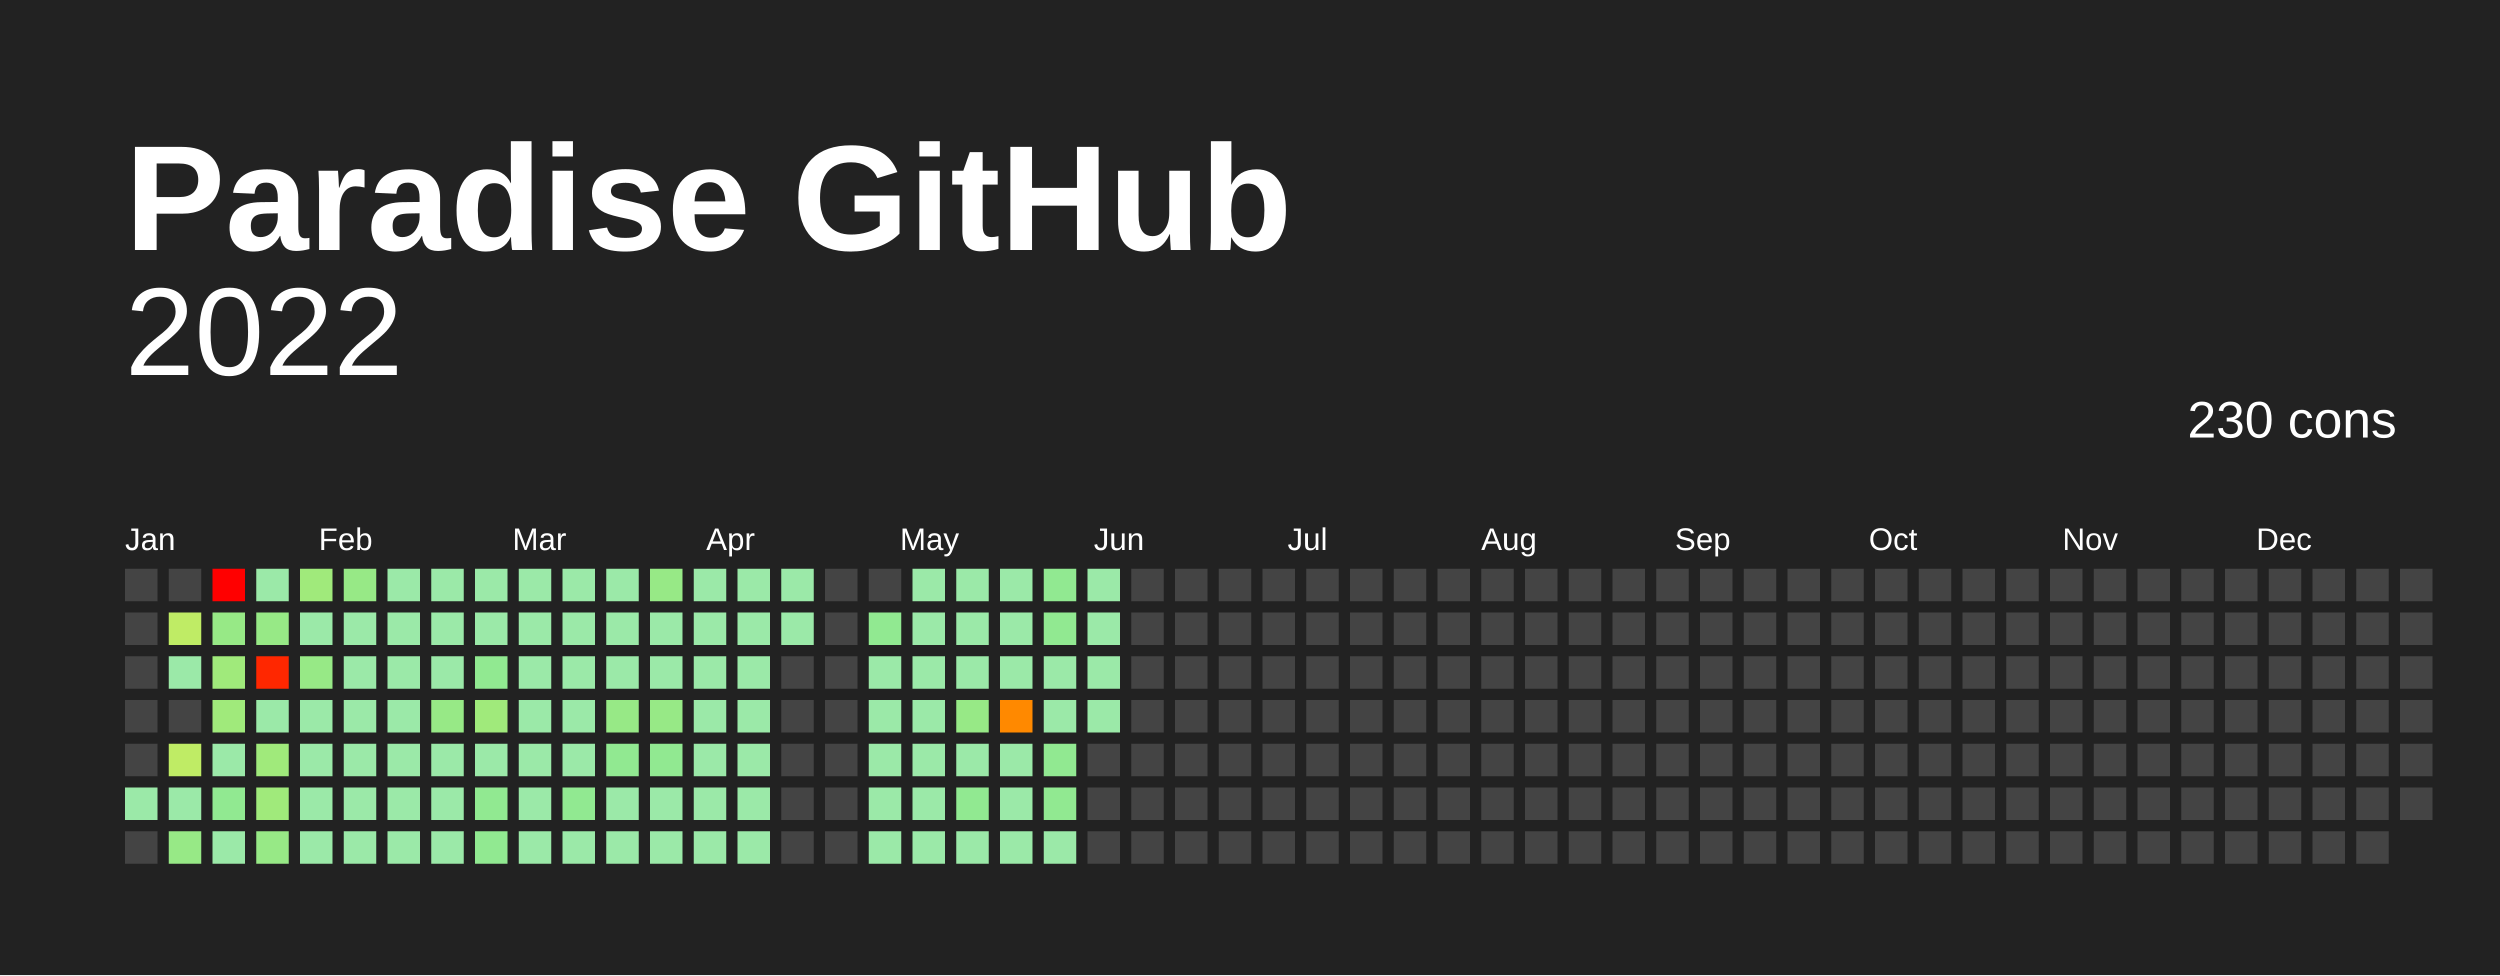
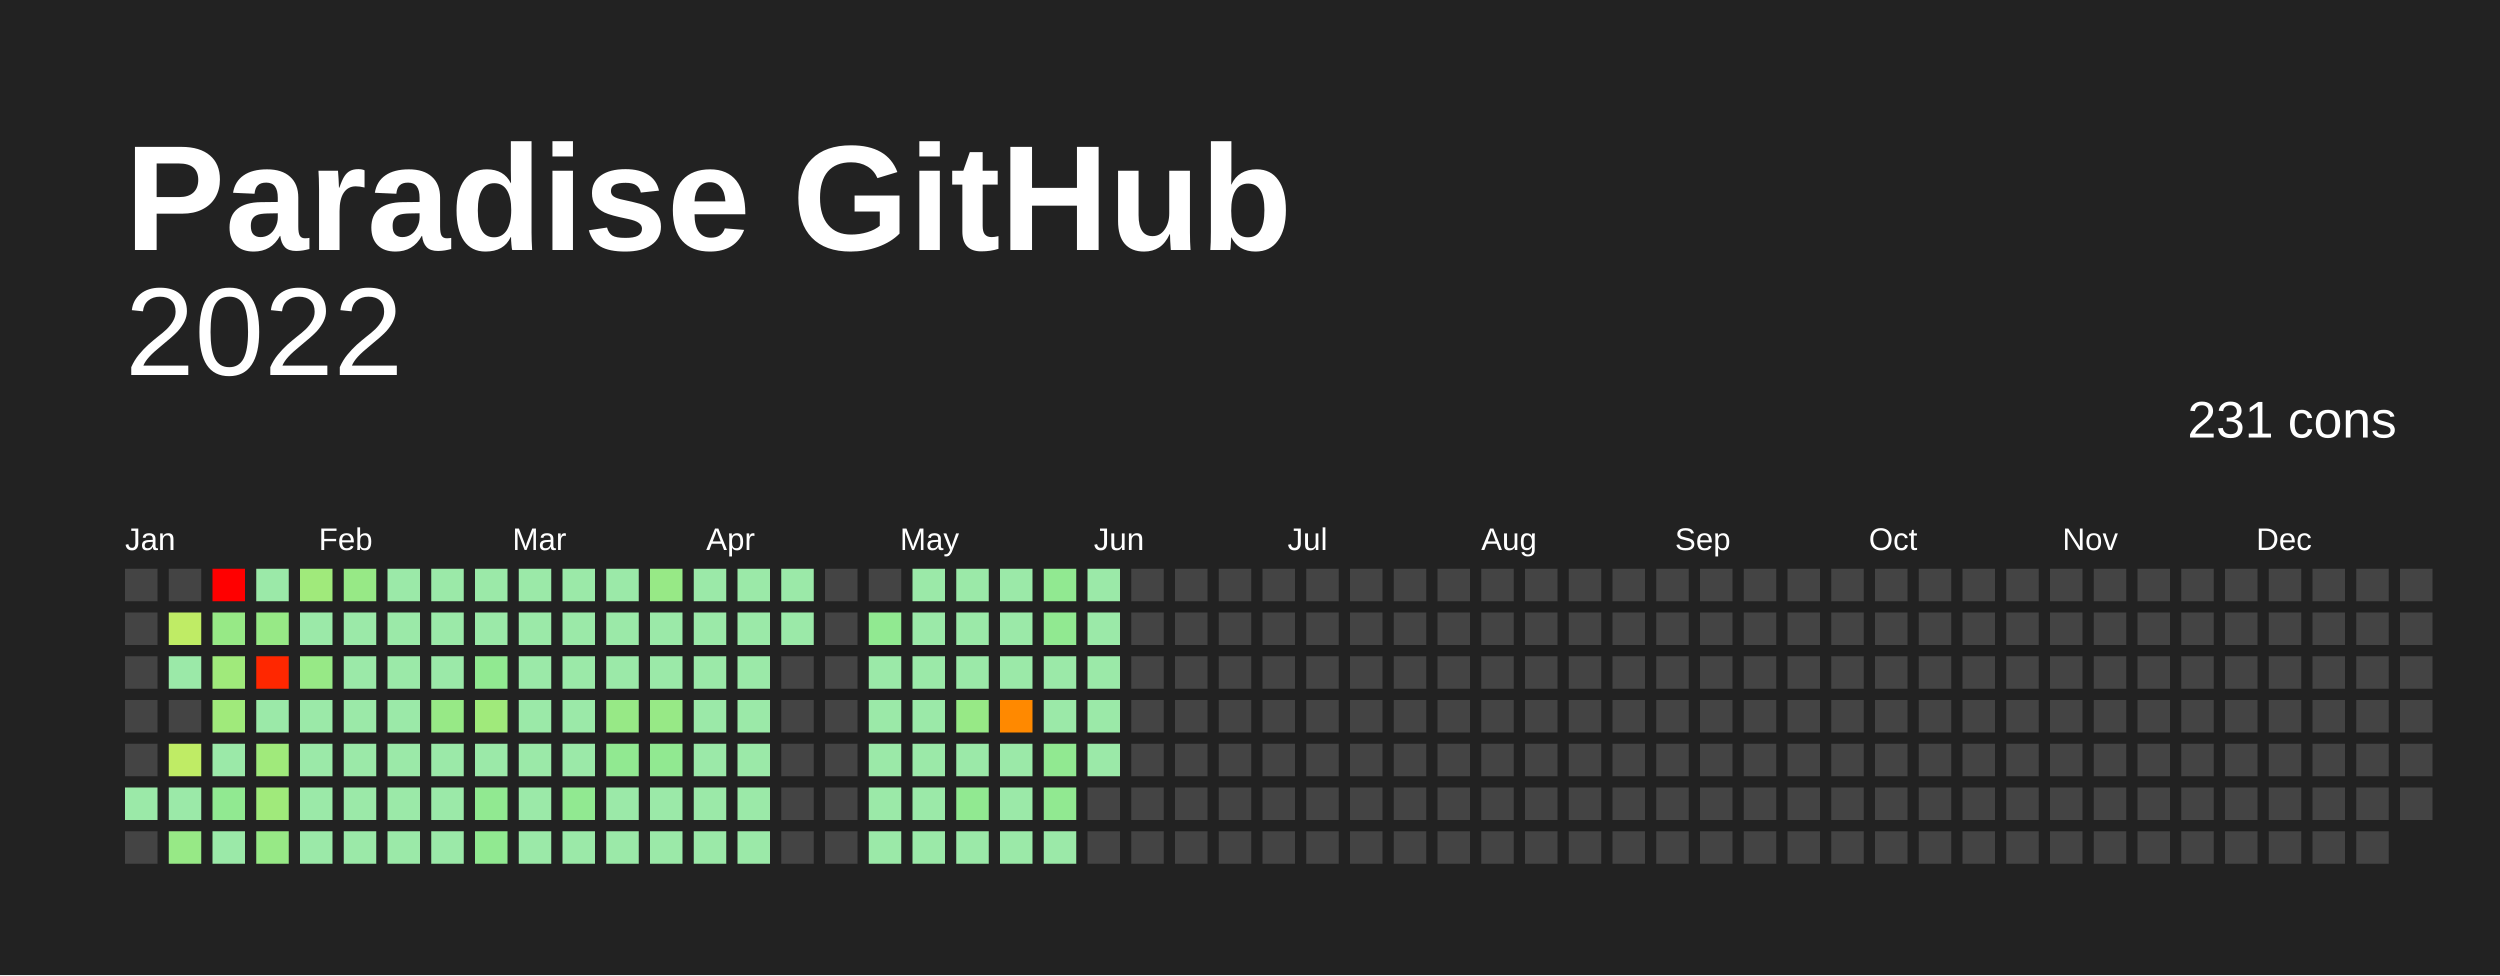
<svg xmlns="http://www.w3.org/2000/svg" baseProfile="full" height="78mm" version="1.1" viewBox="0,0,200,78" width="200mm">
  <defs />
  <rect fill="#222222" height="78" width="200" x="0" y="0" />
  <text fill="#FFFFFF" style="font-size:12px; font-family:Arial; font-weight:bold;" x="10" y="20">Paradise GitHub</text>
  <text alignment-baseline="hanging" fill="#FFFFFF" style="font-size:10.0px; font-family:Arial;" x="10" y="30">2022</text>
-   <text alignment-baseline="hanging" fill="#FFFFFF" style="font-size:4.125px; font-family:Arial;" x="175" y="35">230 cons</text>
+   <text alignment-baseline="hanging" fill="#FFFFFF" style="font-size:4.125px; font-family:Arial;" x="175" y="35">231 cons</text>
  <text fill="#FFFFFF" style="font-size:2.5px; font-family:Arial" x="10.0" y="44">Jan</text>
  <text fill="#FFFFFF" style="font-size:2.5px; font-family:Arial" x="25.5" y="44">Feb</text>
  <text fill="#FFFFFF" style="font-size:2.5px; font-family:Arial" x="41.0" y="44">Mar</text>
  <text fill="#FFFFFF" style="font-size:2.5px; font-family:Arial" x="56.5" y="44">Apr</text>
  <text fill="#FFFFFF" style="font-size:2.5px; font-family:Arial" x="72.0" y="44">May</text>
  <text fill="#FFFFFF" style="font-size:2.5px; font-family:Arial" x="87.5" y="44">Jun</text>
  <text fill="#FFFFFF" style="font-size:2.5px; font-family:Arial" x="103.0" y="44">Jul</text>
  <text fill="#FFFFFF" style="font-size:2.5px; font-family:Arial" x="118.5" y="44">Aug</text>
  <text fill="#FFFFFF" style="font-size:2.5px; font-family:Arial" x="134.0" y="44">Sep</text>
  <text fill="#FFFFFF" style="font-size:2.5px; font-family:Arial" x="149.5" y="44">Oct</text>
  <text fill="#FFFFFF" style="font-size:2.5px; font-family:Arial" x="165.0" y="44">Nov</text>
  <text fill="#FFFFFF" style="font-size:2.5px; font-family:Arial" x="180.5" y="44">Dec</text>
  <rect fill="#444444" height="2.6" width="2.6" x="10.0" y="45.5" />
  <rect fill="#444444" height="2.6" width="2.6" x="10.0" y="49.0" />
  <rect fill="#444444" height="2.6" width="2.6" x="10.0" y="52.5" />
  <rect fill="#444444" height="2.6" width="2.6" x="10.0" y="56.0" />
  <rect fill="#444444" height="2.6" width="2.6" x="10.0" y="59.5" />
  <rect fill="#9be9a8" height="2.6" width="2.6" x="10.0" y="63.0" />
  <rect fill="#444444" height="2.6" width="2.6" x="10.0" y="66.5" />
  <rect fill="#444444" height="2.6" width="2.6" x="13.5" y="45.5" />
  <rect fill="#bfec65" height="2.6" width="2.6" x="13.5" y="49.0" />
  <rect fill="#9be9a8" height="2.6" width="2.6" x="13.5" y="52.5" />
  <rect fill="#444444" height="2.6" width="2.6" x="13.5" y="56.0" />
  <rect fill="#bfec65" height="2.6" width="2.6" x="13.5" y="59.5" />
  <rect fill="#9be9a8" height="2.6" width="2.6" x="13.5" y="63.0" />
  <rect fill="#97e986" height="2.6" width="2.6" x="13.5" y="66.5" />
  <rect fill="red" height="2.6" width="2.6" x="17.0" y="45.5" />
  <rect fill="#97e986" height="2.6" width="2.6" x="17.0" y="49.0" />
  <rect fill="#a0ea7b" height="2.6" width="2.6" x="17.0" y="52.5" />
  <rect fill="#a0ea7b" height="2.6" width="2.6" x="17.0" y="56.0" />
  <rect fill="#9be9a8" height="2.6" width="2.6" x="17.0" y="59.5" />
  <rect fill="#91e991" height="2.6" width="2.6" x="17.0" y="63.0" />
  <rect fill="#9be9a8" height="2.6" width="2.6" x="17.0" y="66.5" />
  <rect fill="#9be9a8" height="2.6" width="2.6" x="20.5" y="45.5" />
  <rect fill="#97e986" height="2.6" width="2.6" x="20.5" y="49.0" />
  <rect fill="#ff2700" height="2.6" width="2.6" x="20.5" y="52.5" />
  <rect fill="#9be9a8" height="2.6" width="2.6" x="20.5" y="56.0" />
  <rect fill="#a0ea7b" height="2.6" width="2.6" x="20.5" y="59.5" />
  <rect fill="#a0ea7b" height="2.6" width="2.6" x="20.5" y="63.0" />
  <rect fill="#97e986" height="2.6" width="2.6" x="20.5" y="66.5" />
  <rect fill="#a0ea7b" height="2.6" width="2.6" x="24.0" y="45.5" />
  <rect fill="#9be9a8" height="2.6" width="2.6" x="24.0" y="49.0" />
  <rect fill="#97e986" height="2.6" width="2.6" x="24.0" y="52.5" />
  <rect fill="#9be9a8" height="2.6" width="2.6" x="24.0" y="56.0" />
  <rect fill="#9be9a8" height="2.6" width="2.6" x="24.0" y="59.5" />
  <rect fill="#9be9a8" height="2.6" width="2.6" x="24.0" y="63.0" />
  <rect fill="#9be9a8" height="2.6" width="2.6" x="24.0" y="66.5" />
  <rect fill="#97e986" height="2.6" width="2.6" x="27.5" y="45.5" />
  <rect fill="#9be9a8" height="2.6" width="2.6" x="27.5" y="49.0" />
  <rect fill="#9be9a8" height="2.6" width="2.6" x="27.5" y="52.5" />
  <rect fill="#9be9a8" height="2.6" width="2.6" x="27.5" y="56.0" />
  <rect fill="#9be9a8" height="2.6" width="2.6" x="27.5" y="59.5" />
  <rect fill="#9be9a8" height="2.6" width="2.6" x="27.5" y="63.0" />
  <rect fill="#9be9a8" height="2.6" width="2.6" x="27.5" y="66.5" />
  <rect fill="#9be9a8" height="2.6" width="2.6" x="31.0" y="45.5" />
  <rect fill="#9be9a8" height="2.6" width="2.6" x="31.0" y="49.0" />
  <rect fill="#9be9a8" height="2.6" width="2.6" x="31.0" y="52.5" />
  <rect fill="#9be9a8" height="2.6" width="2.6" x="31.0" y="56.0" />
  <rect fill="#9be9a8" height="2.6" width="2.6" x="31.0" y="59.5" />
  <rect fill="#9be9a8" height="2.6" width="2.6" x="31.0" y="63.0" />
  <rect fill="#9be9a8" height="2.6" width="2.6" x="31.0" y="66.5" />
  <rect fill="#9be9a8" height="2.6" width="2.6" x="34.5" y="45.5" />
  <rect fill="#9be9a8" height="2.6" width="2.6" x="34.5" y="49.0" />
  <rect fill="#9be9a8" height="2.6" width="2.6" x="34.5" y="52.5" />
  <rect fill="#97e986" height="2.6" width="2.6" x="34.5" y="56.0" />
  <rect fill="#9be9a8" height="2.6" width="2.6" x="34.5" y="59.5" />
  <rect fill="#9be9a8" height="2.6" width="2.6" x="34.5" y="63.0" />
  <rect fill="#9be9a8" height="2.6" width="2.6" x="34.5" y="66.5" />
  <rect fill="#9be9a8" height="2.6" width="2.6" x="38.0" y="45.5" />
  <rect fill="#9be9a8" height="2.6" width="2.6" x="38.0" y="49.0" />
  <rect fill="#91e991" height="2.6" width="2.6" x="38.0" y="52.5" />
  <rect fill="#a0ea7b" height="2.6" width="2.6" x="38.0" y="56.0" />
  <rect fill="#9be9a8" height="2.6" width="2.6" x="38.0" y="59.5" />
  <rect fill="#91e991" height="2.6" width="2.6" x="38.0" y="63.0" />
  <rect fill="#91e991" height="2.6" width="2.6" x="38.0" y="66.5" />
  <rect fill="#9be9a8" height="2.6" width="2.6" x="41.5" y="45.5" />
  <rect fill="#9be9a8" height="2.6" width="2.6" x="41.5" y="49.0" />
  <rect fill="#9be9a8" height="2.6" width="2.6" x="41.5" y="52.5" />
  <rect fill="#9be9a8" height="2.6" width="2.6" x="41.5" y="56.0" />
  <rect fill="#9be9a8" height="2.6" width="2.6" x="41.5" y="59.5" />
  <rect fill="#9be9a8" height="2.6" width="2.6" x="41.5" y="63.0" />
  <rect fill="#9be9a8" height="2.6" width="2.6" x="41.5" y="66.5" />
  <rect fill="#9be9a8" height="2.6" width="2.6" x="45.0" y="45.5" />
  <rect fill="#9be9a8" height="2.6" width="2.6" x="45.0" y="49.0" />
  <rect fill="#9be9a8" height="2.6" width="2.6" x="45.0" y="52.5" />
  <rect fill="#9be9a8" height="2.6" width="2.6" x="45.0" y="56.0" />
  <rect fill="#9be9a8" height="2.6" width="2.6" x="45.0" y="59.5" />
  <rect fill="#91e991" height="2.6" width="2.6" x="45.0" y="63.0" />
  <rect fill="#9be9a8" height="2.6" width="2.6" x="45.0" y="66.5" />
  <rect fill="#9be9a8" height="2.6" width="2.6" x="48.5" y="45.5" />
  <rect fill="#9be9a8" height="2.6" width="2.6" x="48.5" y="49.0" />
  <rect fill="#9be9a8" height="2.6" width="2.6" x="48.5" y="52.5" />
  <rect fill="#97e986" height="2.6" width="2.6" x="48.5" y="56.0" />
  <rect fill="#91e991" height="2.6" width="2.6" x="48.5" y="59.5" />
  <rect fill="#9be9a8" height="2.6" width="2.6" x="48.5" y="63.0" />
  <rect fill="#9be9a8" height="2.6" width="2.6" x="48.5" y="66.5" />
  <rect fill="#97e986" height="2.6" width="2.6" x="52.0" y="45.5" />
  <rect fill="#9be9a8" height="2.6" width="2.6" x="52.0" y="49.0" />
  <rect fill="#9be9a8" height="2.6" width="2.6" x="52.0" y="52.5" />
  <rect fill="#97e986" height="2.6" width="2.6" x="52.0" y="56.0" />
  <rect fill="#91e991" height="2.6" width="2.6" x="52.0" y="59.5" />
  <rect fill="#9be9a8" height="2.6" width="2.6" x="52.0" y="63.0" />
  <rect fill="#9be9a8" height="2.6" width="2.6" x="52.0" y="66.5" />
  <rect fill="#9be9a8" height="2.6" width="2.6" x="55.5" y="45.5" />
  <rect fill="#9be9a8" height="2.6" width="2.6" x="55.5" y="49.0" />
  <rect fill="#9be9a8" height="2.6" width="2.6" x="55.5" y="52.5" />
  <rect fill="#9be9a8" height="2.6" width="2.6" x="55.5" y="56.0" />
  <rect fill="#9be9a8" height="2.6" width="2.6" x="55.5" y="59.5" />
  <rect fill="#9be9a8" height="2.6" width="2.6" x="55.5" y="63.0" />
  <rect fill="#9be9a8" height="2.6" width="2.6" x="55.5" y="66.5" />
  <rect fill="#9be9a8" height="2.6" width="2.6" x="59.0" y="45.5" />
  <rect fill="#9be9a8" height="2.6" width="2.6" x="59.0" y="49.0" />
  <rect fill="#9be9a8" height="2.6" width="2.6" x="59.0" y="52.5" />
  <rect fill="#9be9a8" height="2.6" width="2.6" x="59.0" y="56.0" />
  <rect fill="#9be9a8" height="2.6" width="2.6" x="59.0" y="59.5" />
  <rect fill="#9be9a8" height="2.6" width="2.6" x="59.0" y="63.0" />
  <rect fill="#9be9a8" height="2.6" width="2.6" x="59.0" y="66.5" />
  <rect fill="#9be9a8" height="2.6" width="2.6" x="62.5" y="45.5" />
  <rect fill="#9be9a8" height="2.6" width="2.6" x="62.5" y="49.0" />
  <rect fill="#444444" height="2.6" width="2.6" x="62.5" y="52.5" />
  <rect fill="#444444" height="2.6" width="2.6" x="62.5" y="56.0" />
  <rect fill="#444444" height="2.6" width="2.6" x="62.5" y="59.5" />
  <rect fill="#444444" height="2.6" width="2.6" x="62.5" y="63.0" />
  <rect fill="#444444" height="2.6" width="2.6" x="62.5" y="66.5" />
  <rect fill="#444444" height="2.6" width="2.6" x="66.0" y="45.5" />
  <rect fill="#444444" height="2.6" width="2.6" x="66.0" y="49.0" />
  <rect fill="#444444" height="2.6" width="2.6" x="66.0" y="52.5" />
  <rect fill="#444444" height="2.6" width="2.6" x="66.0" y="56.0" />
  <rect fill="#444444" height="2.6" width="2.6" x="66.0" y="59.5" />
  <rect fill="#444444" height="2.6" width="2.6" x="66.0" y="63.0" />
  <rect fill="#444444" height="2.6" width="2.6" x="66.0" y="66.5" />
  <rect fill="#444444" height="2.6" width="2.6" x="69.5" y="45.5" />
  <rect fill="#91e991" height="2.6" width="2.6" x="69.5" y="49.0" />
  <rect fill="#9be9a8" height="2.6" width="2.6" x="69.5" y="52.5" />
  <rect fill="#9be9a8" height="2.6" width="2.6" x="69.5" y="56.0" />
  <rect fill="#9be9a8" height="2.6" width="2.6" x="69.5" y="59.5" />
  <rect fill="#9be9a8" height="2.6" width="2.6" x="69.5" y="63.0" />
  <rect fill="#9be9a8" height="2.6" width="2.6" x="69.5" y="66.5" />
  <rect fill="#9be9a8" height="2.6" width="2.6" x="73.0" y="45.5" />
  <rect fill="#9be9a8" height="2.6" width="2.6" x="73.0" y="49.0" />
  <rect fill="#9be9a8" height="2.6" width="2.6" x="73.0" y="52.5" />
  <rect fill="#9be9a8" height="2.6" width="2.6" x="73.0" y="56.0" />
  <rect fill="#9be9a8" height="2.6" width="2.6" x="73.0" y="59.5" />
  <rect fill="#9be9a8" height="2.6" width="2.6" x="73.0" y="63.0" />
  <rect fill="#9be9a8" height="2.6" width="2.6" x="73.0" y="66.5" />
  <rect fill="#9be9a8" height="2.6" width="2.6" x="76.5" y="45.5" />
  <rect fill="#9be9a8" height="2.6" width="2.6" x="76.5" y="49.0" />
  <rect fill="#9be9a8" height="2.6" width="2.6" x="76.5" y="52.5" />
  <rect fill="#97e986" height="2.6" width="2.6" x="76.5" y="56.0" />
  <rect fill="#9be9a8" height="2.6" width="2.6" x="76.5" y="59.5" />
  <rect fill="#91e991" height="2.6" width="2.6" x="76.5" y="63.0" />
  <rect fill="#9be9a8" height="2.6" width="2.6" x="76.5" y="66.5" />
  <rect fill="#9be9a8" height="2.6" width="2.6" x="80.0" y="45.5" />
  <rect fill="#9be9a8" height="2.6" width="2.6" x="80.0" y="49.0" />
  <rect fill="#9be9a8" height="2.6" width="2.6" x="80.0" y="52.5" />
  <rect fill="#ff8900" height="2.6" width="2.6" x="80.0" y="56.0" />
  <rect fill="#9be9a8" height="2.6" width="2.6" x="80.0" y="59.5" />
  <rect fill="#9be9a8" height="2.6" width="2.6" x="80.0" y="63.0" />
  <rect fill="#9be9a8" height="2.6" width="2.6" x="80.0" y="66.5" />
  <rect fill="#91e991" height="2.6" width="2.6" x="83.5" y="45.5" />
  <rect fill="#91e991" height="2.6" width="2.6" x="83.5" y="49.0" />
  <rect fill="#9be9a8" height="2.6" width="2.6" x="83.5" y="52.5" />
  <rect fill="#9be9a8" height="2.6" width="2.6" x="83.5" y="56.0" />
  <rect fill="#91e991" height="2.6" width="2.6" x="83.5" y="59.5" />
  <rect fill="#91e991" height="2.6" width="2.6" x="83.5" y="63.0" />
  <rect fill="#9be9a8" height="2.6" width="2.6" x="83.5" y="66.5" />
  <rect fill="#9be9a8" height="2.6" width="2.6" x="87.0" y="45.5" />
  <rect fill="#9be9a8" height="2.6" width="2.6" x="87.0" y="49.0" />
  <rect fill="#9be9a8" height="2.6" width="2.6" x="87.0" y="52.5" />
  <rect fill="#9be9a8" height="2.6" width="2.6" x="87.0" y="56.0" />
-   <rect fill="#444444" height="2.6" width="2.6" x="87.0" y="59.5" />
+   <rect fill="#9be9a8" height="2.6" width="2.6" x="87.0" y="59.5" />
  <rect fill="#444444" height="2.6" width="2.6" x="87.0" y="63.0" />
  <rect fill="#444444" height="2.6" width="2.6" x="87.0" y="66.5" />
  <rect fill="#444444" height="2.6" width="2.6" x="90.5" y="45.5" />
  <rect fill="#444444" height="2.6" width="2.6" x="90.5" y="49.0" />
  <rect fill="#444444" height="2.6" width="2.6" x="90.5" y="52.5" />
  <rect fill="#444444" height="2.6" width="2.6" x="90.5" y="56.0" />
  <rect fill="#444444" height="2.6" width="2.6" x="90.5" y="59.5" />
  <rect fill="#444444" height="2.6" width="2.6" x="90.5" y="63.0" />
  <rect fill="#444444" height="2.6" width="2.6" x="90.5" y="66.5" />
  <rect fill="#444444" height="2.6" width="2.6" x="94.0" y="45.5" />
  <rect fill="#444444" height="2.6" width="2.6" x="94.0" y="49.0" />
  <rect fill="#444444" height="2.6" width="2.6" x="94.0" y="52.5" />
  <rect fill="#444444" height="2.6" width="2.6" x="94.0" y="56.0" />
  <rect fill="#444444" height="2.6" width="2.6" x="94.0" y="59.5" />
  <rect fill="#444444" height="2.6" width="2.6" x="94.0" y="63.0" />
  <rect fill="#444444" height="2.6" width="2.6" x="94.0" y="66.5" />
  <rect fill="#444444" height="2.6" width="2.6" x="97.5" y="45.5" />
  <rect fill="#444444" height="2.6" width="2.6" x="97.5" y="49.0" />
  <rect fill="#444444" height="2.6" width="2.6" x="97.5" y="52.5" />
  <rect fill="#444444" height="2.6" width="2.6" x="97.5" y="56.0" />
  <rect fill="#444444" height="2.6" width="2.6" x="97.5" y="59.5" />
  <rect fill="#444444" height="2.6" width="2.6" x="97.5" y="63.0" />
  <rect fill="#444444" height="2.6" width="2.6" x="97.5" y="66.5" />
  <rect fill="#444444" height="2.6" width="2.6" x="101.0" y="45.5" />
  <rect fill="#444444" height="2.6" width="2.6" x="101.0" y="49.0" />
  <rect fill="#444444" height="2.6" width="2.6" x="101.0" y="52.5" />
  <rect fill="#444444" height="2.6" width="2.6" x="101.0" y="56.0" />
  <rect fill="#444444" height="2.6" width="2.6" x="101.0" y="59.5" />
  <rect fill="#444444" height="2.6" width="2.6" x="101.0" y="63.0" />
  <rect fill="#444444" height="2.6" width="2.6" x="101.0" y="66.5" />
  <rect fill="#444444" height="2.6" width="2.6" x="104.5" y="45.5" />
  <rect fill="#444444" height="2.6" width="2.6" x="104.5" y="49.0" />
  <rect fill="#444444" height="2.6" width="2.6" x="104.5" y="52.5" />
  <rect fill="#444444" height="2.6" width="2.6" x="104.5" y="56.0" />
  <rect fill="#444444" height="2.6" width="2.6" x="104.5" y="59.5" />
  <rect fill="#444444" height="2.6" width="2.6" x="104.5" y="63.0" />
  <rect fill="#444444" height="2.6" width="2.6" x="104.5" y="66.5" />
  <rect fill="#444444" height="2.6" width="2.6" x="108.0" y="45.5" />
  <rect fill="#444444" height="2.6" width="2.6" x="108.0" y="49.0" />
  <rect fill="#444444" height="2.6" width="2.6" x="108.0" y="52.5" />
  <rect fill="#444444" height="2.6" width="2.6" x="108.0" y="56.0" />
  <rect fill="#444444" height="2.6" width="2.6" x="108.0" y="59.5" />
  <rect fill="#444444" height="2.6" width="2.6" x="108.0" y="63.0" />
  <rect fill="#444444" height="2.6" width="2.6" x="108.0" y="66.5" />
  <rect fill="#444444" height="2.6" width="2.6" x="111.5" y="45.5" />
  <rect fill="#444444" height="2.6" width="2.6" x="111.5" y="49.0" />
  <rect fill="#444444" height="2.6" width="2.6" x="111.5" y="52.5" />
  <rect fill="#444444" height="2.6" width="2.6" x="111.5" y="56.0" />
  <rect fill="#444444" height="2.6" width="2.6" x="111.5" y="59.5" />
  <rect fill="#444444" height="2.6" width="2.6" x="111.5" y="63.0" />
  <rect fill="#444444" height="2.6" width="2.6" x="111.5" y="66.5" />
  <rect fill="#444444" height="2.6" width="2.6" x="115.0" y="45.5" />
  <rect fill="#444444" height="2.6" width="2.6" x="115.0" y="49.0" />
  <rect fill="#444444" height="2.6" width="2.6" x="115.0" y="52.5" />
  <rect fill="#444444" height="2.6" width="2.6" x="115.0" y="56.0" />
  <rect fill="#444444" height="2.6" width="2.6" x="115.0" y="59.5" />
  <rect fill="#444444" height="2.6" width="2.6" x="115.0" y="63.0" />
  <rect fill="#444444" height="2.6" width="2.6" x="115.0" y="66.5" />
  <rect fill="#444444" height="2.6" width="2.6" x="118.5" y="45.5" />
  <rect fill="#444444" height="2.6" width="2.6" x="118.5" y="49.0" />
  <rect fill="#444444" height="2.6" width="2.6" x="118.5" y="52.5" />
  <rect fill="#444444" height="2.6" width="2.6" x="118.5" y="56.0" />
  <rect fill="#444444" height="2.6" width="2.6" x="118.5" y="59.5" />
  <rect fill="#444444" height="2.6" width="2.6" x="118.5" y="63.0" />
  <rect fill="#444444" height="2.6" width="2.6" x="118.5" y="66.5" />
  <rect fill="#444444" height="2.6" width="2.6" x="122.0" y="45.5" />
  <rect fill="#444444" height="2.6" width="2.6" x="122.0" y="49.0" />
  <rect fill="#444444" height="2.6" width="2.6" x="122.0" y="52.5" />
  <rect fill="#444444" height="2.6" width="2.6" x="122.0" y="56.0" />
  <rect fill="#444444" height="2.6" width="2.6" x="122.0" y="59.5" />
  <rect fill="#444444" height="2.6" width="2.6" x="122.0" y="63.0" />
  <rect fill="#444444" height="2.6" width="2.6" x="122.0" y="66.5" />
  <rect fill="#444444" height="2.6" width="2.6" x="125.5" y="45.5" />
  <rect fill="#444444" height="2.6" width="2.6" x="125.5" y="49.0" />
  <rect fill="#444444" height="2.6" width="2.6" x="125.5" y="52.5" />
  <rect fill="#444444" height="2.6" width="2.6" x="125.5" y="56.0" />
  <rect fill="#444444" height="2.6" width="2.6" x="125.5" y="59.5" />
  <rect fill="#444444" height="2.6" width="2.6" x="125.5" y="63.0" />
  <rect fill="#444444" height="2.6" width="2.6" x="125.5" y="66.5" />
  <rect fill="#444444" height="2.6" width="2.6" x="129.0" y="45.5" />
  <rect fill="#444444" height="2.6" width="2.6" x="129.0" y="49.0" />
  <rect fill="#444444" height="2.6" width="2.6" x="129.0" y="52.5" />
  <rect fill="#444444" height="2.6" width="2.6" x="129.0" y="56.0" />
  <rect fill="#444444" height="2.6" width="2.6" x="129.0" y="59.5" />
  <rect fill="#444444" height="2.6" width="2.6" x="129.0" y="63.0" />
  <rect fill="#444444" height="2.6" width="2.6" x="129.0" y="66.5" />
  <rect fill="#444444" height="2.6" width="2.6" x="132.5" y="45.5" />
  <rect fill="#444444" height="2.6" width="2.6" x="132.5" y="49.0" />
  <rect fill="#444444" height="2.6" width="2.6" x="132.5" y="52.5" />
  <rect fill="#444444" height="2.6" width="2.6" x="132.5" y="56.0" />
  <rect fill="#444444" height="2.6" width="2.6" x="132.5" y="59.5" />
  <rect fill="#444444" height="2.6" width="2.6" x="132.5" y="63.0" />
  <rect fill="#444444" height="2.6" width="2.6" x="132.5" y="66.5" />
  <rect fill="#444444" height="2.6" width="2.6" x="136.0" y="45.5" />
  <rect fill="#444444" height="2.6" width="2.6" x="136.0" y="49.0" />
  <rect fill="#444444" height="2.6" width="2.6" x="136.0" y="52.5" />
  <rect fill="#444444" height="2.6" width="2.6" x="136.0" y="56.0" />
  <rect fill="#444444" height="2.6" width="2.6" x="136.0" y="59.5" />
  <rect fill="#444444" height="2.6" width="2.6" x="136.0" y="63.0" />
  <rect fill="#444444" height="2.6" width="2.6" x="136.0" y="66.5" />
  <rect fill="#444444" height="2.6" width="2.6" x="139.5" y="45.5" />
  <rect fill="#444444" height="2.6" width="2.6" x="139.5" y="49.0" />
  <rect fill="#444444" height="2.6" width="2.6" x="139.5" y="52.5" />
  <rect fill="#444444" height="2.6" width="2.6" x="139.5" y="56.0" />
  <rect fill="#444444" height="2.6" width="2.6" x="139.5" y="59.5" />
  <rect fill="#444444" height="2.6" width="2.6" x="139.5" y="63.0" />
  <rect fill="#444444" height="2.6" width="2.6" x="139.5" y="66.5" />
  <rect fill="#444444" height="2.6" width="2.6" x="143.0" y="45.5" />
  <rect fill="#444444" height="2.6" width="2.6" x="143.0" y="49.0" />
  <rect fill="#444444" height="2.6" width="2.6" x="143.0" y="52.5" />
  <rect fill="#444444" height="2.6" width="2.6" x="143.0" y="56.0" />
  <rect fill="#444444" height="2.6" width="2.6" x="143.0" y="59.5" />
  <rect fill="#444444" height="2.6" width="2.6" x="143.0" y="63.0" />
  <rect fill="#444444" height="2.6" width="2.6" x="143.0" y="66.5" />
  <rect fill="#444444" height="2.6" width="2.6" x="146.5" y="45.5" />
  <rect fill="#444444" height="2.6" width="2.6" x="146.5" y="49.0" />
  <rect fill="#444444" height="2.6" width="2.6" x="146.5" y="52.5" />
  <rect fill="#444444" height="2.6" width="2.6" x="146.5" y="56.0" />
  <rect fill="#444444" height="2.6" width="2.6" x="146.5" y="59.5" />
  <rect fill="#444444" height="2.6" width="2.6" x="146.5" y="63.0" />
  <rect fill="#444444" height="2.6" width="2.6" x="146.5" y="66.5" />
  <rect fill="#444444" height="2.6" width="2.6" x="150.0" y="45.5" />
  <rect fill="#444444" height="2.6" width="2.6" x="150.0" y="49.0" />
  <rect fill="#444444" height="2.6" width="2.6" x="150.0" y="52.5" />
  <rect fill="#444444" height="2.6" width="2.6" x="150.0" y="56.0" />
  <rect fill="#444444" height="2.6" width="2.6" x="150.0" y="59.5" />
  <rect fill="#444444" height="2.6" width="2.6" x="150.0" y="63.0" />
  <rect fill="#444444" height="2.6" width="2.6" x="150.0" y="66.5" />
  <rect fill="#444444" height="2.6" width="2.6" x="153.5" y="45.5" />
  <rect fill="#444444" height="2.6" width="2.6" x="153.5" y="49.0" />
  <rect fill="#444444" height="2.6" width="2.6" x="153.5" y="52.5" />
  <rect fill="#444444" height="2.6" width="2.6" x="153.5" y="56.0" />
  <rect fill="#444444" height="2.6" width="2.6" x="153.5" y="59.5" />
  <rect fill="#444444" height="2.6" width="2.6" x="153.5" y="63.0" />
  <rect fill="#444444" height="2.6" width="2.6" x="153.5" y="66.5" />
  <rect fill="#444444" height="2.6" width="2.6" x="157.0" y="45.5" />
  <rect fill="#444444" height="2.6" width="2.6" x="157.0" y="49.0" />
  <rect fill="#444444" height="2.6" width="2.6" x="157.0" y="52.5" />
  <rect fill="#444444" height="2.6" width="2.6" x="157.0" y="56.0" />
  <rect fill="#444444" height="2.6" width="2.6" x="157.0" y="59.5" />
  <rect fill="#444444" height="2.6" width="2.6" x="157.0" y="63.0" />
  <rect fill="#444444" height="2.6" width="2.6" x="157.0" y="66.5" />
  <rect fill="#444444" height="2.6" width="2.6" x="160.5" y="45.5" />
  <rect fill="#444444" height="2.6" width="2.6" x="160.5" y="49.0" />
  <rect fill="#444444" height="2.6" width="2.6" x="160.5" y="52.5" />
  <rect fill="#444444" height="2.6" width="2.6" x="160.5" y="56.0" />
  <rect fill="#444444" height="2.6" width="2.6" x="160.5" y="59.5" />
  <rect fill="#444444" height="2.6" width="2.6" x="160.5" y="63.0" />
  <rect fill="#444444" height="2.6" width="2.6" x="160.5" y="66.5" />
  <rect fill="#444444" height="2.6" width="2.6" x="164.0" y="45.5" />
  <rect fill="#444444" height="2.6" width="2.6" x="164.0" y="49.0" />
  <rect fill="#444444" height="2.6" width="2.6" x="164.0" y="52.5" />
  <rect fill="#444444" height="2.6" width="2.6" x="164.0" y="56.0" />
  <rect fill="#444444" height="2.6" width="2.6" x="164.0" y="59.5" />
  <rect fill="#444444" height="2.6" width="2.6" x="164.0" y="63.0" />
  <rect fill="#444444" height="2.6" width="2.6" x="164.0" y="66.5" />
  <rect fill="#444444" height="2.6" width="2.6" x="167.5" y="45.5" />
  <rect fill="#444444" height="2.6" width="2.6" x="167.5" y="49.0" />
  <rect fill="#444444" height="2.6" width="2.6" x="167.5" y="52.5" />
  <rect fill="#444444" height="2.6" width="2.6" x="167.5" y="56.0" />
  <rect fill="#444444" height="2.6" width="2.6" x="167.5" y="59.5" />
  <rect fill="#444444" height="2.6" width="2.6" x="167.5" y="63.0" />
  <rect fill="#444444" height="2.6" width="2.6" x="167.5" y="66.5" />
  <rect fill="#444444" height="2.6" width="2.6" x="171.0" y="45.5" />
  <rect fill="#444444" height="2.6" width="2.6" x="171.0" y="49.0" />
  <rect fill="#444444" height="2.6" width="2.6" x="171.0" y="52.5" />
  <rect fill="#444444" height="2.6" width="2.6" x="171.0" y="56.0" />
  <rect fill="#444444" height="2.6" width="2.6" x="171.0" y="59.5" />
  <rect fill="#444444" height="2.6" width="2.6" x="171.0" y="63.0" />
  <rect fill="#444444" height="2.6" width="2.6" x="171.0" y="66.5" />
  <rect fill="#444444" height="2.6" width="2.6" x="174.5" y="45.5" />
  <rect fill="#444444" height="2.6" width="2.6" x="174.5" y="49.0" />
  <rect fill="#444444" height="2.6" width="2.6" x="174.5" y="52.5" />
  <rect fill="#444444" height="2.6" width="2.6" x="174.5" y="56.0" />
  <rect fill="#444444" height="2.6" width="2.6" x="174.5" y="59.5" />
  <rect fill="#444444" height="2.6" width="2.6" x="174.5" y="63.0" />
  <rect fill="#444444" height="2.6" width="2.6" x="174.5" y="66.5" />
  <rect fill="#444444" height="2.6" width="2.6" x="178.0" y="45.5" />
  <rect fill="#444444" height="2.6" width="2.6" x="178.0" y="49.0" />
  <rect fill="#444444" height="2.6" width="2.6" x="178.0" y="52.5" />
  <rect fill="#444444" height="2.6" width="2.6" x="178.0" y="56.0" />
  <rect fill="#444444" height="2.6" width="2.6" x="178.0" y="59.5" />
  <rect fill="#444444" height="2.6" width="2.6" x="178.0" y="63.0" />
  <rect fill="#444444" height="2.6" width="2.6" x="178.0" y="66.5" />
  <rect fill="#444444" height="2.6" width="2.6" x="181.5" y="45.5" />
  <rect fill="#444444" height="2.6" width="2.6" x="181.5" y="49.0" />
  <rect fill="#444444" height="2.6" width="2.6" x="181.5" y="52.5" />
  <rect fill="#444444" height="2.6" width="2.6" x="181.5" y="56.0" />
  <rect fill="#444444" height="2.6" width="2.6" x="181.5" y="59.5" />
  <rect fill="#444444" height="2.6" width="2.6" x="181.5" y="63.0" />
  <rect fill="#444444" height="2.6" width="2.6" x="181.5" y="66.5" />
  <rect fill="#444444" height="2.6" width="2.6" x="185.0" y="45.5" />
  <rect fill="#444444" height="2.6" width="2.6" x="185.0" y="49.0" />
  <rect fill="#444444" height="2.6" width="2.6" x="185.0" y="52.5" />
  <rect fill="#444444" height="2.6" width="2.6" x="185.0" y="56.0" />
  <rect fill="#444444" height="2.6" width="2.6" x="185.0" y="59.5" />
  <rect fill="#444444" height="2.6" width="2.6" x="185.0" y="63.0" />
  <rect fill="#444444" height="2.6" width="2.6" x="185.0" y="66.5" />
  <rect fill="#444444" height="2.6" width="2.6" x="188.5" y="45.5" />
  <rect fill="#444444" height="2.6" width="2.6" x="188.5" y="49.0" />
  <rect fill="#444444" height="2.6" width="2.6" x="188.5" y="52.5" />
  <rect fill="#444444" height="2.6" width="2.6" x="188.5" y="56.0" />
  <rect fill="#444444" height="2.6" width="2.6" x="188.5" y="59.5" />
  <rect fill="#444444" height="2.6" width="2.6" x="188.5" y="63.0" />
  <rect fill="#444444" height="2.6" width="2.6" x="188.5" y="66.5" />
  <rect fill="#444444" height="2.6" width="2.6" x="192.0" y="45.5" />
  <rect fill="#444444" height="2.6" width="2.6" x="192.0" y="49.0" />
  <rect fill="#444444" height="2.6" width="2.6" x="192.0" y="52.5" />
  <rect fill="#444444" height="2.6" width="2.6" x="192.0" y="56.0" />
  <rect fill="#444444" height="2.6" width="2.6" x="192.0" y="59.5" />
  <rect fill="#444444" height="2.6" width="2.6" x="192.0" y="63.0" />
</svg>
